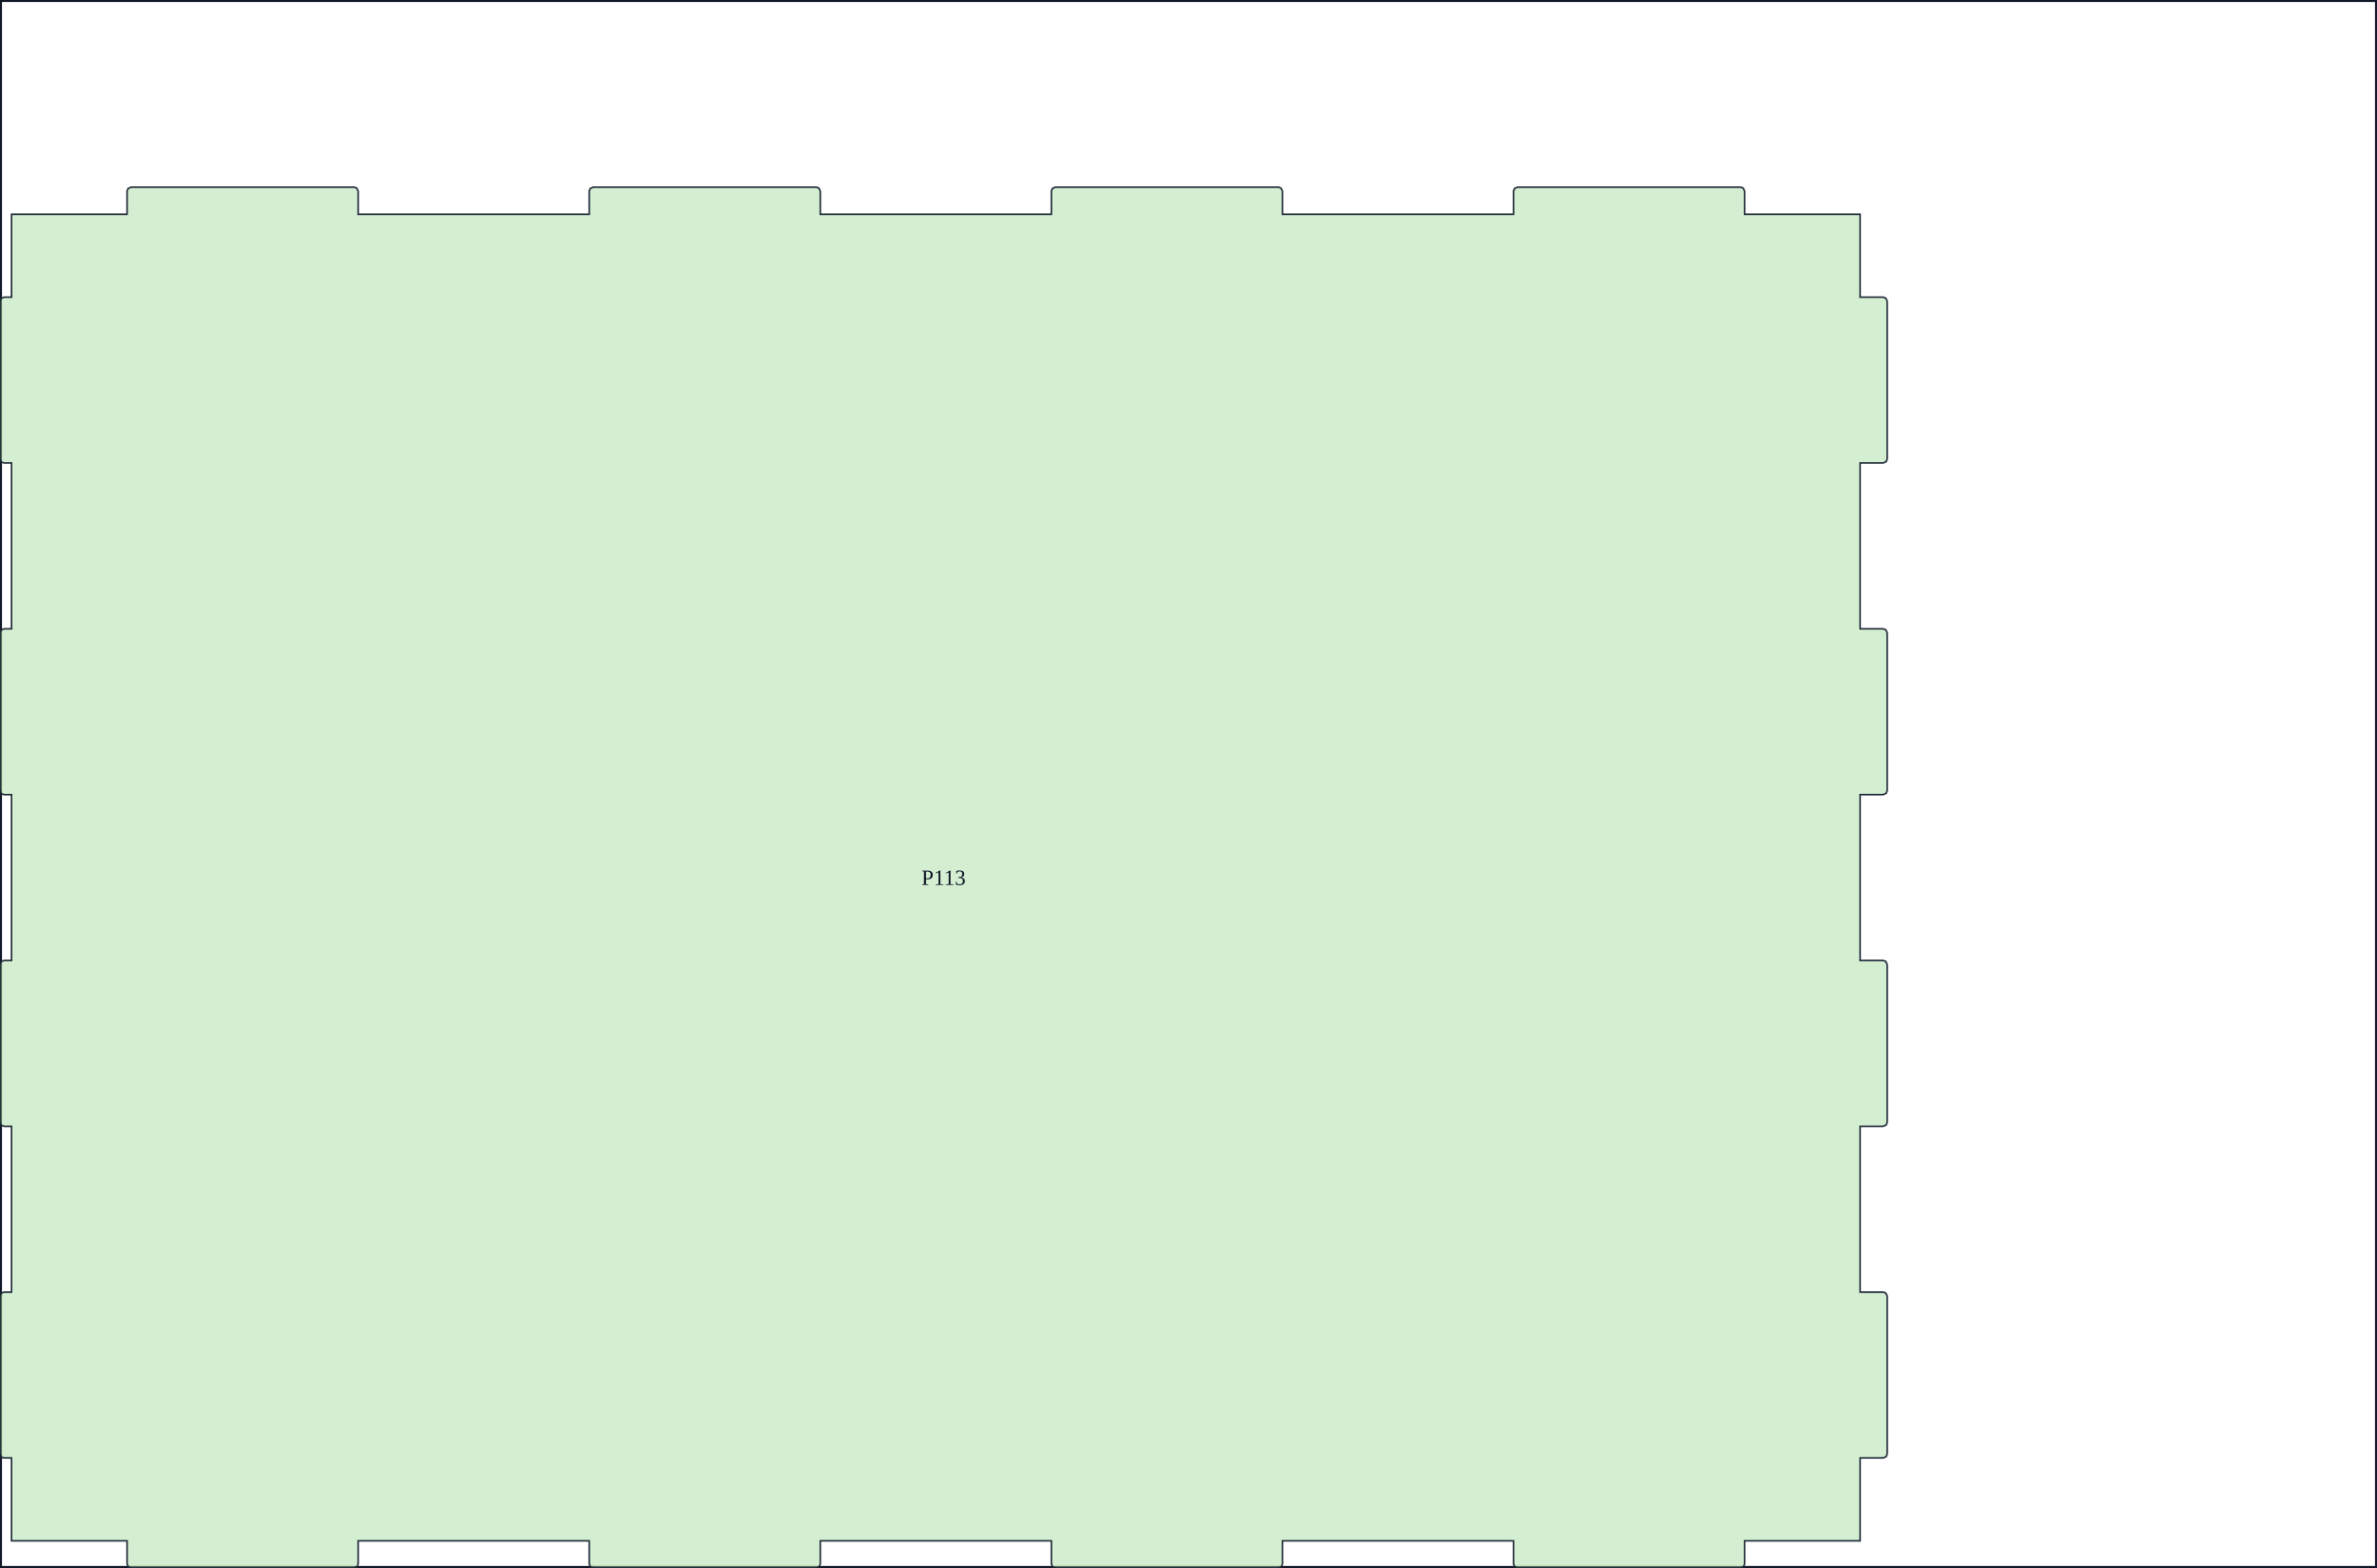
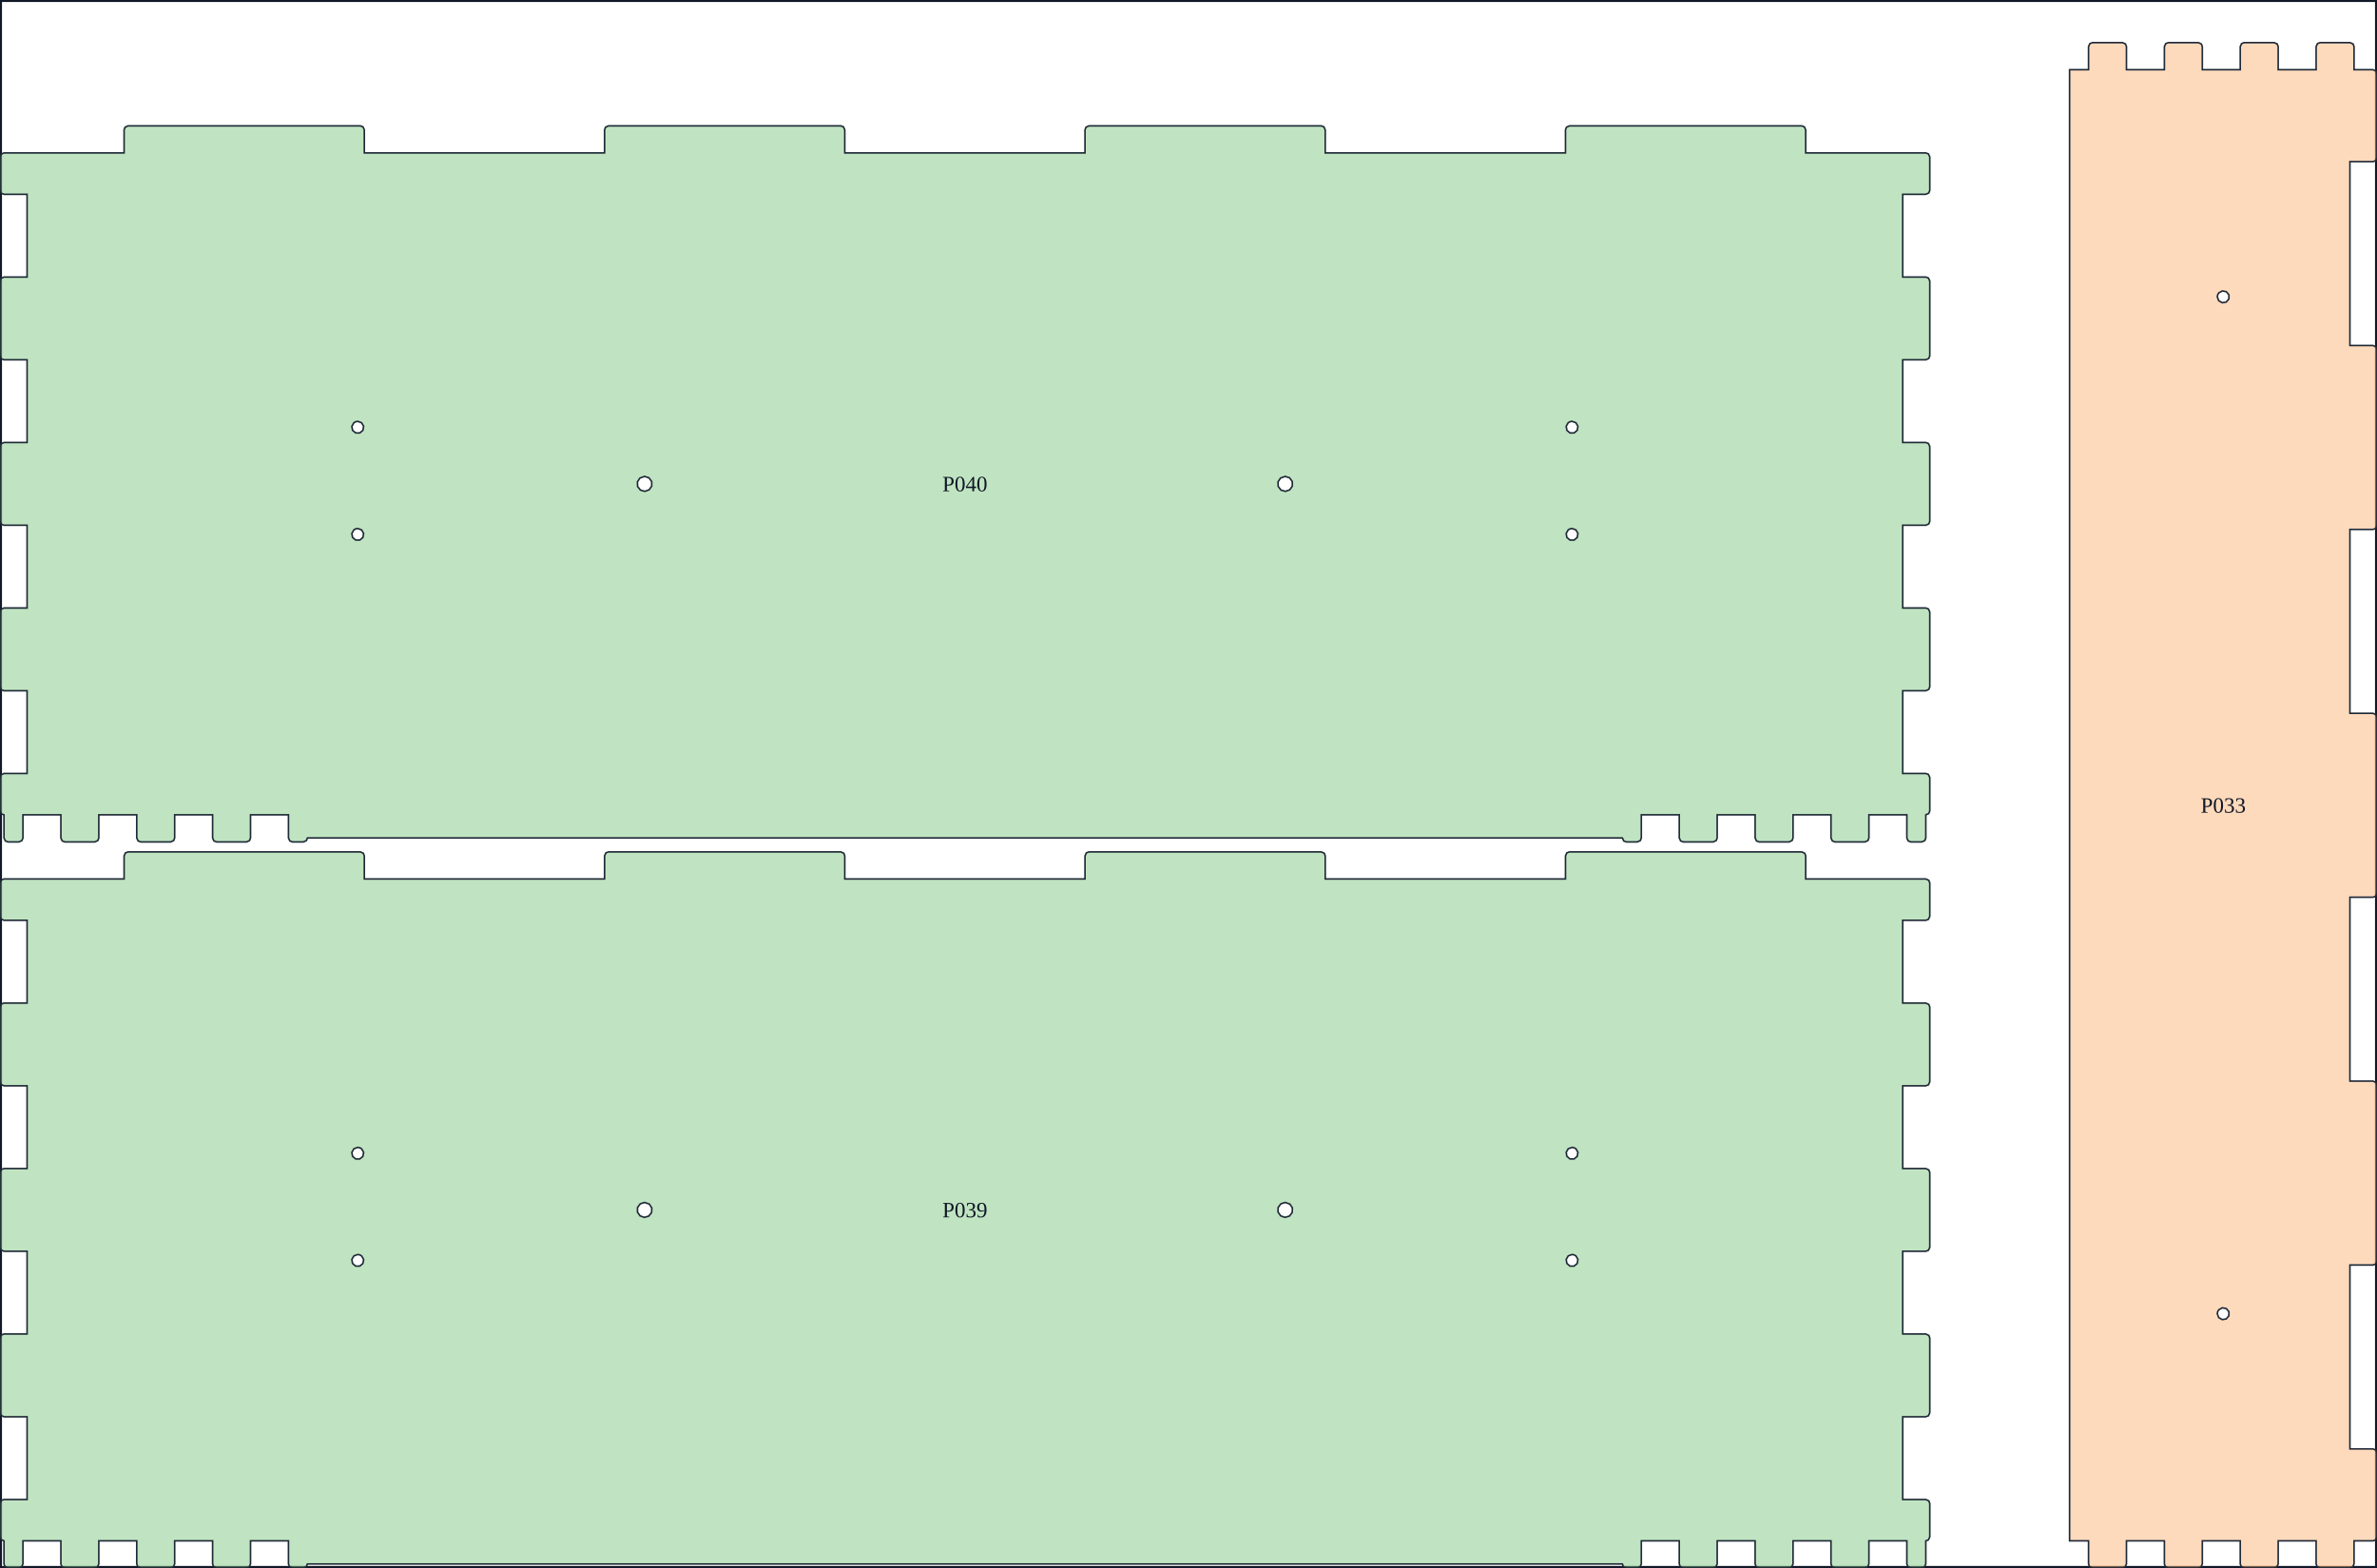
<svg xmlns="http://www.w3.org/2000/svg" width="1193.8mm" height="787.4mm" viewBox="0 0 1193.8 787.4">
  <rect width="1193.8" height="787.4" fill="white" stroke="#111827" stroke-width="2" />
  <g transform="translate(0 787.4) scale(1 -1)">
-     <path d="M 934.200 471.613 L 934.200 554.887 L 945.800 554.887 L 947.306 555.572 L 947.800 556.887 L 947.800 636.162 L 947.116 637.669 L 945.800 638.162 L 934.200 638.163 L 934.200 679.800 L 876.175 679.800 L 876.175 691.400 L 875.491 692.906 L 874.175 693.400 L 762.125 693.400 L 760.619 692.716 L 760.125 691.400 L 760.125 679.800 L 644.075 679.800 L 644.075 691.400 L 643.391 692.906 L 642.075 693.400 L 530.025 693.400 L 528.519 692.716 L 528.025 691.400 L 528.025 679.800 L 411.975 679.800 L 411.975 691.400 L 411.291 692.906 L 409.975 693.400 L 297.925 693.400 L 296.419 692.716 L 295.925 691.400 L 295.925 679.800 L 179.875 679.800 L 179.875 691.400 L 179.191 692.906 L 177.875 693.400 L 65.825 693.400 L 64.319 692.716 L 63.825 691.400 L 63.825 679.800 L 5.800 679.800 L 5.800 638.162 L 2.000 638.162 L 0.494 637.478 L 0.000 636.162 L 0.000 556.887 L 0.684 555.381 L 2.000 554.887 L 5.800 554.888 L 5.800 471.613 L 2.000 471.613 L 0.494 470.928 L 0.000 469.613 L 0.000 390.338 L 0.684 388.831 L 2.000 388.338 L 5.800 388.338 L 5.800 305.063 L 2.000 305.063 L 0.494 304.378 L 0.000 303.063 L 0.000 223.788 L 0.684 222.281 L 2.000 221.788 L 5.800 221.788 L 5.800 138.513 L 2.000 138.513 L 0.494 137.828 L 0.000 136.513 L 0.000 57.238 L 0.684 55.731 L 2.000 55.238 L 5.800 55.238 L 5.800 13.600 L 63.825 13.600 L 63.825 2.000 L 64.509 0.494 L 65.825 0.000 L 177.875 0.000 L 179.381 0.684 L 179.875 2.000 L 179.875 13.600 L 295.925 13.600 L 295.925 2.000 L 296.609 0.494 L 297.925 0.000 L 409.975 0.000 L 411.481 0.684 L 411.975 2.000 L 411.975 13.600 L 528.025 13.600 L 528.025 2.000 L 528.709 0.494 L 530.025 0.000 L 642.075 0.000 L 643.581 0.684 L 644.075 2.000 L 644.075 13.600 L 760.125 13.600 L 760.125 2.000 L 760.809 0.494 L 762.125 0.000 L 874.175 0.000 L 875.681 0.684 L 876.175 2.000 L 876.175 13.600 L 934.200 13.600 L 934.200 55.238 L 945.800 55.238 L 947.306 55.922 L 947.800 57.238 L 947.800 136.513 L 947.116 138.019 L 945.800 138.513 L 934.200 138.513 L 934.200 221.788 L 945.800 221.788 L 947.306 222.472 L 947.800 223.788 L 947.800 303.063 L 947.116 304.569 L 945.800 305.063 L 934.200 305.063 L 934.200 388.338 L 945.800 388.338 L 947.306 389.022 L 947.800 390.338 L 947.800 469.613 L 947.116 471.119 L 945.800 471.613 L 934.200 471.613 Z" fill="#a1d99b" fill-opacity="0.45" fill-rule="evenodd" stroke="#1f2937" stroke-width="0.8" />
+     <path d="M 904.875 359.600 L 906.381 358.916 L 906.875 357.600 L 906.875 346.000 L 967.200 346.000 L 968.706 345.316 L 969.200 344.000 L 969.200 327.225 L 968.516 325.719 L 967.200 325.225 L 955.600 325.225 L 955.600 283.675 L 967.200 283.675 L 968.706 282.991 L 969.200 281.675 L 969.200 244.125 L 968.516 242.619 L 967.200 242.125 L 955.600 242.125 L 955.600 200.575 L 967.200 200.575 L 968.706 199.891 L 969.200 198.575 L 969.200 161.025 L 968.516 159.519 L 967.200 159.025 L 955.600 159.025 L 955.600 117.475 L 967.200 117.475 L 968.706 116.791 L 969.200 115.475 L 969.200 77.925 L 968.516 76.419 L 967.200 75.925 L 955.600 75.925 L 955.600 34.375 L 967.200 34.375 L 968.706 33.691 L 969.200 32.375 L 969.200 15.600 L 968.516 14.094 L 967.200 13.600 L 967.200 2.000 L 966.516 0.494 L 965.200 0.000 L 959.675 0.000 L 958.169 0.684 L 957.675 2.000 L 957.675 13.600 L 938.625 13.600 L 938.625 2.000 L 937.941 0.494 L 936.625 0.000 L 921.575 0.000 L 920.069 0.684 L 919.575 2.000 L 919.575 13.600 L 900.525 13.600 L 900.525 2.000 L 899.841 0.494 L 898.525 0.000 L 883.475 0.000 L 881.969 0.684 L 881.475 2.000 L 881.475 13.600 L 862.425 13.600 L 862.425 2.000 L 861.741 0.494 L 860.425 0.000 L 845.375 0.000 L 843.869 0.684 L 843.375 2.000 L 843.375 13.600 L 824.325 13.600 L 824.325 2.000 L 823.641 0.494 L 822.325 0.000 L 816.800 0.000 L 815.294 0.684 L 814.800 2.000 L 154.400 2.000 L 153.716 0.494 L 152.400 0.000 L 146.875 0.000 L 145.369 0.684 L 144.875 2.000 L 144.875 13.600 L 125.825 13.600 L 125.825 2.000 L 125.141 0.494 L 123.825 0.000 L 108.775 0.000 L 107.269 0.684 L 106.775 2.000 L 106.775 13.600 L 87.725 13.600 L 87.725 2.000 L 87.041 0.494 L 85.725 0.000 L 70.675 0.000 L 69.169 0.684 L 68.675 2.000 L 68.675 13.600 L 49.625 13.600 L 49.625 2.000 L 48.941 0.494 L 47.625 0.000 L 32.575 0.000 L 31.069 0.684 L 30.575 2.000 L 30.575 13.600 L 11.525 13.600 L 11.525 2.000 L 10.841 0.494 L 9.525 0.000 L 4.000 0.000 L 2.494 0.684 L 2.000 2.000 L 2.000 13.600 L 0.494 14.284 L 0.000 15.600 L 0.000 32.375 L 0.684 33.881 L 2.000 34.375 L 13.600 34.375 L 13.600 75.925 L 2.000 75.925 L 0.494 76.609 L 0.000 77.925 L 0.000 115.475 L 0.684 116.981 L 2.000 117.475 L 13.600 117.475 L 13.600 159.025 L 2.000 159.025 L 0.494 159.709 L 0.000 161.025 L 0.000 198.575 L 0.684 200.081 L 2.000 200.575 L 13.600 200.575 L 13.600 242.125 L 2.000 242.125 L 0.494 242.809 L 0.000 244.125 L 0.000 281.675 L 0.684 283.181 L 2.000 283.675 L 13.600 283.675 L 13.600 325.225 L 2.000 325.225 L 0.494 325.909 L 0.000 327.225 L 0.000 344.000 L 0.684 345.506 L 2.000 346.000 L 62.325 346.000 L 62.325 357.600 L 63.009 359.106 L 64.325 359.600 L 180.975 359.600 L 182.481 358.916 L 182.975 357.600 L 182.975 346.000 L 303.625 346.000 L 303.625 357.600 L 304.309 359.106 L 305.625 359.600 L 422.275 359.600 L 423.781 358.916 L 424.275 357.600 L 424.275 346.000 L 544.925 346.000 L 544.925 357.600 L 545.609 359.106 L 546.925 359.600 L 663.575 359.600 L 665.081 358.916 L 665.575 357.600 L 665.575 346.000 L 786.225 346.000 L 786.225 357.600 L 786.909 359.106 L 788.225 359.600 L 904.875 359.600 Z M 179.667 157.400 L 177.742 156.702 L 176.714 154.932 L 177.060 152.914 L 178.620 151.588 L 180.667 151.572 L 182.248 152.872 L 182.627 154.883 L 181.628 156.670 L 180.713 157.212 L 179.667 157.400 Z M 323.733 183.550 L 321.546 182.846 L 320.180 180.998 L 320.148 178.700 L 321.463 176.816 L 323.630 176.051 L 325.836 176.695 L 327.252 178.504 L 327.347 180.800 L 326.085 182.721 L 323.733 183.550 Z M 179.667 211.200 L 177.742 210.502 L 176.714 208.732 L 177.060 206.714 L 178.620 205.388 L 180.667 205.372 L 182.248 206.672 L 182.627 208.683 L 181.628 210.470 L 180.713 211.012 L 179.667 211.200 Z M 645.467 183.550 L 643.279 182.846 L 641.913 180.998 L 641.882 178.700 L 643.196 176.816 L 645.363 176.051 L 647.569 176.695 L 648.986 178.504 L 649.081 180.800 L 647.819 182.721 L 645.467 183.550 Z M 789.533 157.400 L 787.609 156.702 L 786.581 154.932 L 786.927 152.914 L 788.487 151.588 L 790.534 151.572 L 792.115 152.872 L 792.494 154.883 L 791.495 156.670 L 790.580 157.212 L 789.533 157.400 Z M 789.533 211.200 L 787.609 210.502 L 786.581 208.732 L 786.927 206.714 L 788.487 205.388 L 790.534 205.372 L 792.115 206.672 L 792.494 208.683 L 791.495 210.470 L 790.580 211.012 L 789.533 211.200 Z" fill="#74c476" fill-opacity="0.45" fill-rule="evenodd" stroke="#1f2937" stroke-width="0.8" />
+     <path d="M 64.325 724.200 L 62.819 723.516 L 62.325 722.200 L 62.325 710.600 L 2.000 710.600 L 0.494 709.916 L 0.000 708.600 L 0.000 691.825 L 0.684 690.319 L 2.000 689.825 L 13.600 689.825 L 13.600 648.275 L 2.000 648.275 L 0.494 647.591 L 0.000 646.275 L 0.000 608.725 L 0.684 607.219 L 2.000 606.725 L 13.600 606.725 L 13.600 565.175 L 2.000 565.175 L 0.494 564.491 L 0.000 563.175 L 0.000 525.625 L 0.684 524.119 L 2.000 523.625 L 13.600 523.625 L 13.600 482.075 L 2.000 482.075 L 0.494 481.391 L 0.000 480.075 L 0.000 442.525 L 0.684 441.019 L 2.000 440.525 L 13.600 440.525 L 13.600 398.975 L 2.000 398.975 L 0.494 398.291 L 0.000 396.975 L 0.000 380.200 L 0.684 378.694 L 2.000 378.200 L 2.000 366.600 L 2.684 365.094 L 4.000 364.600 L 9.525 364.600 L 11.031 365.284 L 11.525 366.600 L 11.525 378.200 L 30.575 378.200 L 30.575 366.600 L 31.259 365.094 L 32.575 364.600 L 47.625 364.600 L 49.131 365.284 L 49.625 366.600 L 49.625 378.200 L 68.675 378.200 L 68.675 366.600 L 69.359 365.094 L 70.675 364.600 L 85.725 364.600 L 87.231 365.284 L 87.725 366.600 L 87.725 378.200 L 106.775 378.200 L 106.775 366.600 L 107.459 365.094 L 108.775 364.600 L 123.825 364.600 L 125.331 365.284 L 125.825 366.600 L 125.825 378.200 L 144.875 378.200 L 144.875 366.600 L 145.559 365.094 L 146.875 364.600 L 152.400 364.600 L 153.906 365.284 L 154.400 366.600 L 814.800 366.600 L 815.484 365.094 L 816.800 364.600 L 822.325 364.600 L 823.831 365.284 L 824.325 366.600 L 824.325 378.200 L 843.375 378.200 L 843.375 366.600 L 844.059 365.094 L 845.375 364.600 L 860.425 364.600 L 861.931 365.284 L 862.425 366.600 L 862.425 378.200 L 881.475 378.200 L 881.475 366.600 L 882.159 365.094 L 883.475 364.600 L 898.525 364.600 L 900.031 365.284 L 900.525 366.600 L 900.525 378.200 L 919.575 378.200 L 919.575 366.600 L 920.259 365.094 L 921.575 364.600 L 936.625 364.600 L 938.131 365.284 L 938.625 366.600 L 938.625 378.200 L 957.675 378.200 L 957.675 366.600 L 958.359 365.094 L 959.675 364.600 L 965.200 364.600 L 966.706 365.284 L 967.200 366.600 L 967.200 378.200 L 968.706 378.884 L 969.200 380.200 L 969.200 396.975 L 968.516 398.481 L 967.200 398.975 L 955.600 398.975 L 955.600 440.525 L 967.200 440.525 L 968.706 441.209 L 969.200 442.525 L 969.200 480.075 L 968.516 481.581 L 967.200 482.075 L 955.600 482.075 L 955.600 523.625 L 967.200 523.625 L 968.706 524.309 L 969.200 525.625 L 969.200 563.175 L 968.516 564.681 L 967.200 565.175 L 955.600 565.175 L 955.600 606.725 L 967.200 606.725 L 968.706 607.409 L 969.200 608.725 L 969.200 646.275 L 968.516 647.781 L 967.200 648.275 L 955.600 648.275 L 955.600 689.825 L 967.200 689.825 L 968.706 690.509 L 969.200 691.825 L 969.200 708.600 L 968.516 710.106 L 967.200 710.600 L 906.875 710.600 L 906.875 722.200 L 906.191 723.706 L 904.875 724.200 L 788.225 724.200 L 786.719 723.516 L 786.225 722.200 L 786.225 710.600 L 665.575 710.600 L 665.575 722.200 L 664.891 723.706 L 663.575 724.200 L 546.925 724.200 L 545.419 723.516 L 544.925 722.200 L 544.925 710.600 L 424.275 710.600 L 424.275 722.200 L 423.591 723.706 L 422.275 724.200 L 305.625 724.200 L 304.119 723.516 L 303.625 722.200 L 303.625 710.600 L 182.975 710.600 L 182.975 722.200 L 182.291 723.706 L 180.975 724.200 L 64.325 724.200 Z M 789.533 522.000 L 791.458 521.302 L 792.486 519.532 L 792.140 517.514 L 790.580 516.188 L 788.533 516.172 L 786.952 517.472 L 786.573 519.483 L 787.572 521.270 L 788.487 521.812 L 789.533 522.000 Z M 789.533 575.800 L 791.458 575.102 L 792.486 573.332 L 792.140 571.314 L 790.580 569.988 L 788.533 569.972 L 786.952 571.272 L 786.573 573.283 L 787.572 575.070 L 788.487 575.612 L 789.533 575.800 Z M 645.467 548.150 L 647.654 547.446 L 649.020 545.598 L 649.052 543.300 L 647.737 541.416 L 645.570 540.651 L 643.364 541.295 L 641.948 543.104 L 641.853 545.400 L 643.115 547.321 L 645.467 548.150 Z M 179.667 522.000 L 181.591 521.302 L 182.619 519.532 L 182.273 517.514 L 180.713 516.188 L 178.666 516.172 L 177.085 517.472 L 176.706 519.483 L 177.705 521.270 L 178.620 521.812 L 179.667 522.000 Z M 323.733 548.150 L 325.921 547.446 L 327.287 545.598 L 327.318 543.300 L 326.004 541.416 L 323.837 540.651 L 321.631 541.295 L 320.214 543.104 L 320.119 545.400 L 321.381 547.321 L 323.733 548.150 Z M 179.667 575.800 L 181.591 575.102 L 182.619 573.332 L 182.273 571.314 L 180.713 569.988 L 178.666 569.972 L 177.085 571.272 L 176.706 573.283 L 177.705 575.070 L 178.620 575.612 L 179.667 575.800 Z" fill="#74c476" fill-opacity="0.45" fill-rule="evenodd" stroke="#1f2937" stroke-width="0.8" />
+     <path d="M 1087.025 2.000 L 1087.025 13.600 L 1067.975 13.600 L 1067.975 2.000 L 1067.291 0.494 L 1065.975 0.000 L 1050.925 0.000 L 1049.419 0.684 L 1048.925 2.000 L 1048.925 13.600 L 1039.400 13.600 L 1039.400 752.400 L 1048.925 752.400 L 1048.925 764.000 L 1049.609 765.506 L 1050.925 766.000 L 1065.975 766.000 L 1067.481 765.316 L 1067.975 764.000 L 1067.975 752.400 L 1087.025 752.400 L 1087.025 764.000 L 1087.709 765.506 L 1089.025 766.000 L 1104.075 766.000 L 1105.581 765.316 L 1106.075 764.000 L 1106.075 752.400 L 1125.125 752.400 L 1125.125 764.000 L 1125.809 765.506 L 1127.125 766.000 L 1142.175 766.000 L 1143.681 765.316 L 1144.175 764.000 L 1144.175 752.400 L 1163.225 752.400 L 1163.225 764.000 L 1163.909 765.506 L 1165.225 766.000 L 1180.275 766.000 L 1181.781 765.316 L 1182.275 764.000 L 1182.275 752.400 L 1191.800 752.400 L 1193.306 751.716 L 1193.800 750.400 L 1193.800 708.225 L 1193.116 706.719 L 1191.800 706.225 L 1180.200 706.225 L 1180.200 613.875 L 1191.800 613.875 L 1193.306 613.191 L 1193.800 611.875 L 1193.800 523.525 L 1193.116 522.019 L 1191.800 521.525 L 1180.200 521.525 L 1180.200 429.175 L 1191.800 429.175 L 1193.306 428.491 L 1193.800 427.175 L 1193.800 338.825 L 1193.116 337.319 L 1191.800 336.825 L 1180.200 336.825 L 1180.200 244.475 L 1191.800 244.475 L 1193.306 243.791 L 1193.800 242.475 L 1193.800 154.125 L 1193.116 152.619 L 1191.800 152.125 L 1180.200 152.125 L 1180.200 59.775 L 1191.800 59.775 L 1193.306 59.091 L 1193.800 57.775 L 1193.800 15.600 L 1193.116 14.094 L 1191.800 13.600 L 1182.275 13.600 L 1182.275 2.000 L 1181.591 0.494 L 1180.275 0.000 L 1165.225 0.000 L 1163.719 0.684 L 1163.225 2.000 L 1163.225 13.600 L 1144.175 13.600 L 1144.175 2.000 L 1143.491 0.494 L 1142.175 0.000 L 1127.125 0.000 L 1125.619 0.684 L 1125.125 2.000 L 1125.125 13.600 L 1106.075 13.600 L 1106.075 2.000 L 1105.391 0.494 L 1104.075 0.000 L 1089.025 0.000 L 1087.519 0.684 L 1087.025 2.000 Z M 1113.600 127.667 L 1114.298 125.742 L 1116.068 124.714 L 1118.086 125.060 L 1119.412 126.620 L 1119.428 128.667 L 1118.128 130.248 L 1116.117 130.627 L 1114.330 129.628 L 1113.788 128.713 L 1113.600 127.667 Z M 1113.600 638.333 L 1114.298 636.409 L 1116.068 635.381 L 1118.086 635.727 L 1119.412 637.287 L 1119.428 639.334 L 1118.128 640.915 L 1116.117 641.294 L 1114.330 640.295 L 1113.788 639.380 L 1113.600 638.333 Z" fill="#fdae6b" fill-opacity="0.45" fill-rule="evenodd" stroke="#1f2937" stroke-width="0.8" />
  </g>
-   <text x="473.900" y="440.700" text-anchor="middle" dominant-baseline="central" font-size="11" fill="#111827">P113</text>
+   <text x="484.600" y="607.600" text-anchor="middle" dominant-baseline="central" font-size="11" fill="#111827">P039</text>
+   <text x="484.600" y="243.000" text-anchor="middle" dominant-baseline="central" font-size="11" fill="#111827">P040</text>
+   <text x="1116.600" y="404.400" text-anchor="middle" dominant-baseline="central" font-size="11" fill="#111827">P033</text>
</svg>
